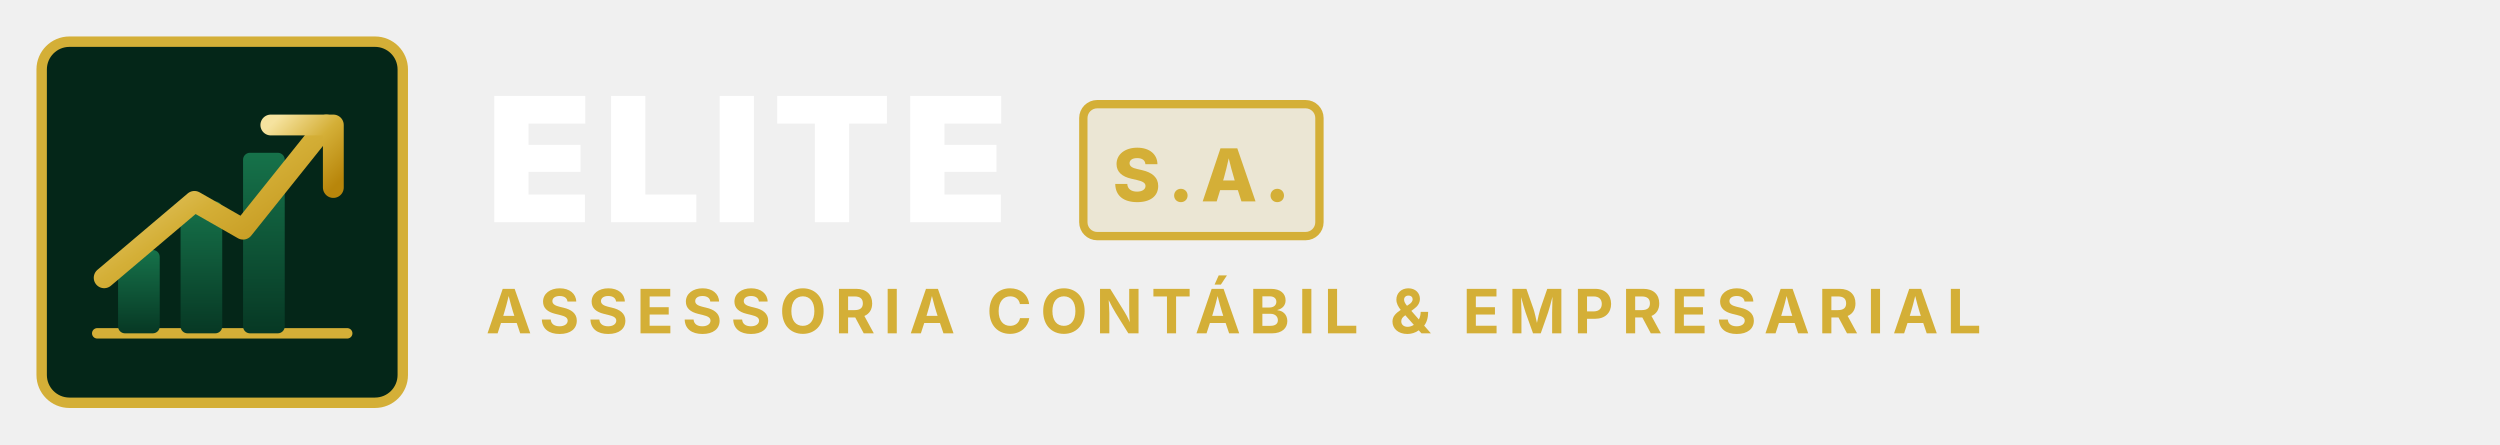
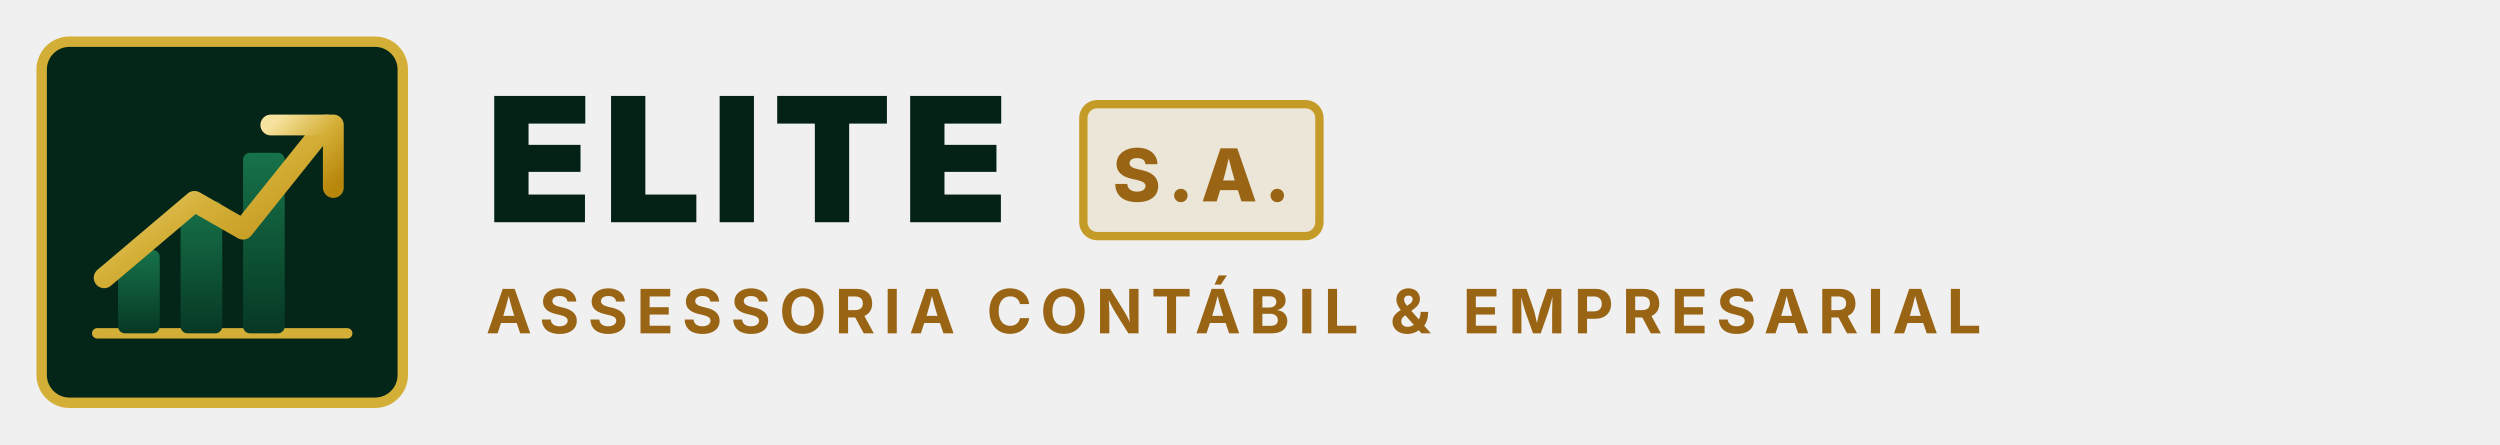
<svg xmlns="http://www.w3.org/2000/svg" viewBox="0 0 360 64" fill="none">
  <defs>
    <linearGradient id="goldGradient" x1="0%" y1="0%" x2="100%" y2="100%">
      <stop offset="0%" stop-color="#F6E39F" />
      <stop offset="50%" stop-color="#D4AF37" />
      <stop offset="100%" stop-color="#B8860B" />
    </linearGradient>
    <linearGradient id="emeraldGradient" x1="0%" y1="100%" x2="0%" y2="0%">
      <stop offset="0%" stop-color="#073824" />
      <stop offset="100%" stop-color="#16724A" />
    </linearGradient>
  </defs>
  <g transform="translate(6, 6)">
    <rect x="0" y="0" width="52" height="52" rx="4" fill="#042618" stroke="#D4AF37" stroke-width="1.5" />
    <line x1="8" y1="42" x2="44" y2="42" stroke="#D4AF37" stroke-width="1.5" stroke-linecap="round" />
    <rect x="11" y="30" width="6" height="12" fill="url(#emeraldGradient)" rx="1" />
    <rect x="20" y="23" width="6" height="19" fill="url(#emeraldGradient)" rx="1" />
    <rect x="29" y="16" width="6" height="26" fill="url(#emeraldGradient)" rx="1" />
    <path d="M9 34 L22 23 L29 27 L41 12" stroke="url(#goldGradient)" stroke-width="3" stroke-linecap="round" stroke-linejoin="round" />
    <path d="M33 12 H42 V21" stroke="url(#goldGradient)" stroke-width="3" stroke-linecap="round" stroke-linejoin="round" />
  </g>
-   <text x="70" y="32" font-family="'Plus Jakarta Sans', -apple-system, sans-serif" font-weight="900" font-size="25" fill="#FFFFFF" letter-spacing="0.06em">ELITE</text>
-   <rect x="156" y="15" width="34" height="19" rx="2" fill="rgba(212, 175, 55, 0.15)" stroke="#D4AF37" stroke-width="1.2" />
-   <text x="173" y="29" font-family="'Inter', sans-serif" font-weight="800" font-size="10.5" fill="#D4AF37" text-anchor="middle" letter-spacing="0.1em">S.A.</text>
-   <text x="70" y="48" font-family="'Inter', sans-serif" font-weight="700" font-size="8.8" fill="#D4AF37" letter-spacing="0.14em">ASSESSORIA CONTÁBIL &amp; EMPRESARIAL</text>
+   <text x="70" y="32" font-family="'Plus Jakarta Sans', -apple-system, sans-serif" font-weight="900" font-size="25" fill="#032115" letter-spacing="0.06em">ELITE</text>
+   <rect x="156" y="15" width="34" height="19" rx="2" fill="rgba(197, 155, 39, 0.12)" stroke="#C59B27" stroke-width="1.2" />
+   <text x="173" y="29" font-family="'Inter', sans-serif" font-weight="800" font-size="10.5" fill="#996515" text-anchor="middle" letter-spacing="0.1em">S.A.</text>
+   <text x="70" y="48" font-family="'Inter', sans-serif" font-weight="700" font-size="8.8" fill="#996515" letter-spacing="0.14em">ASSESSORIA CONTÁBIL &amp; EMPRESARIAL</text>
</svg>
